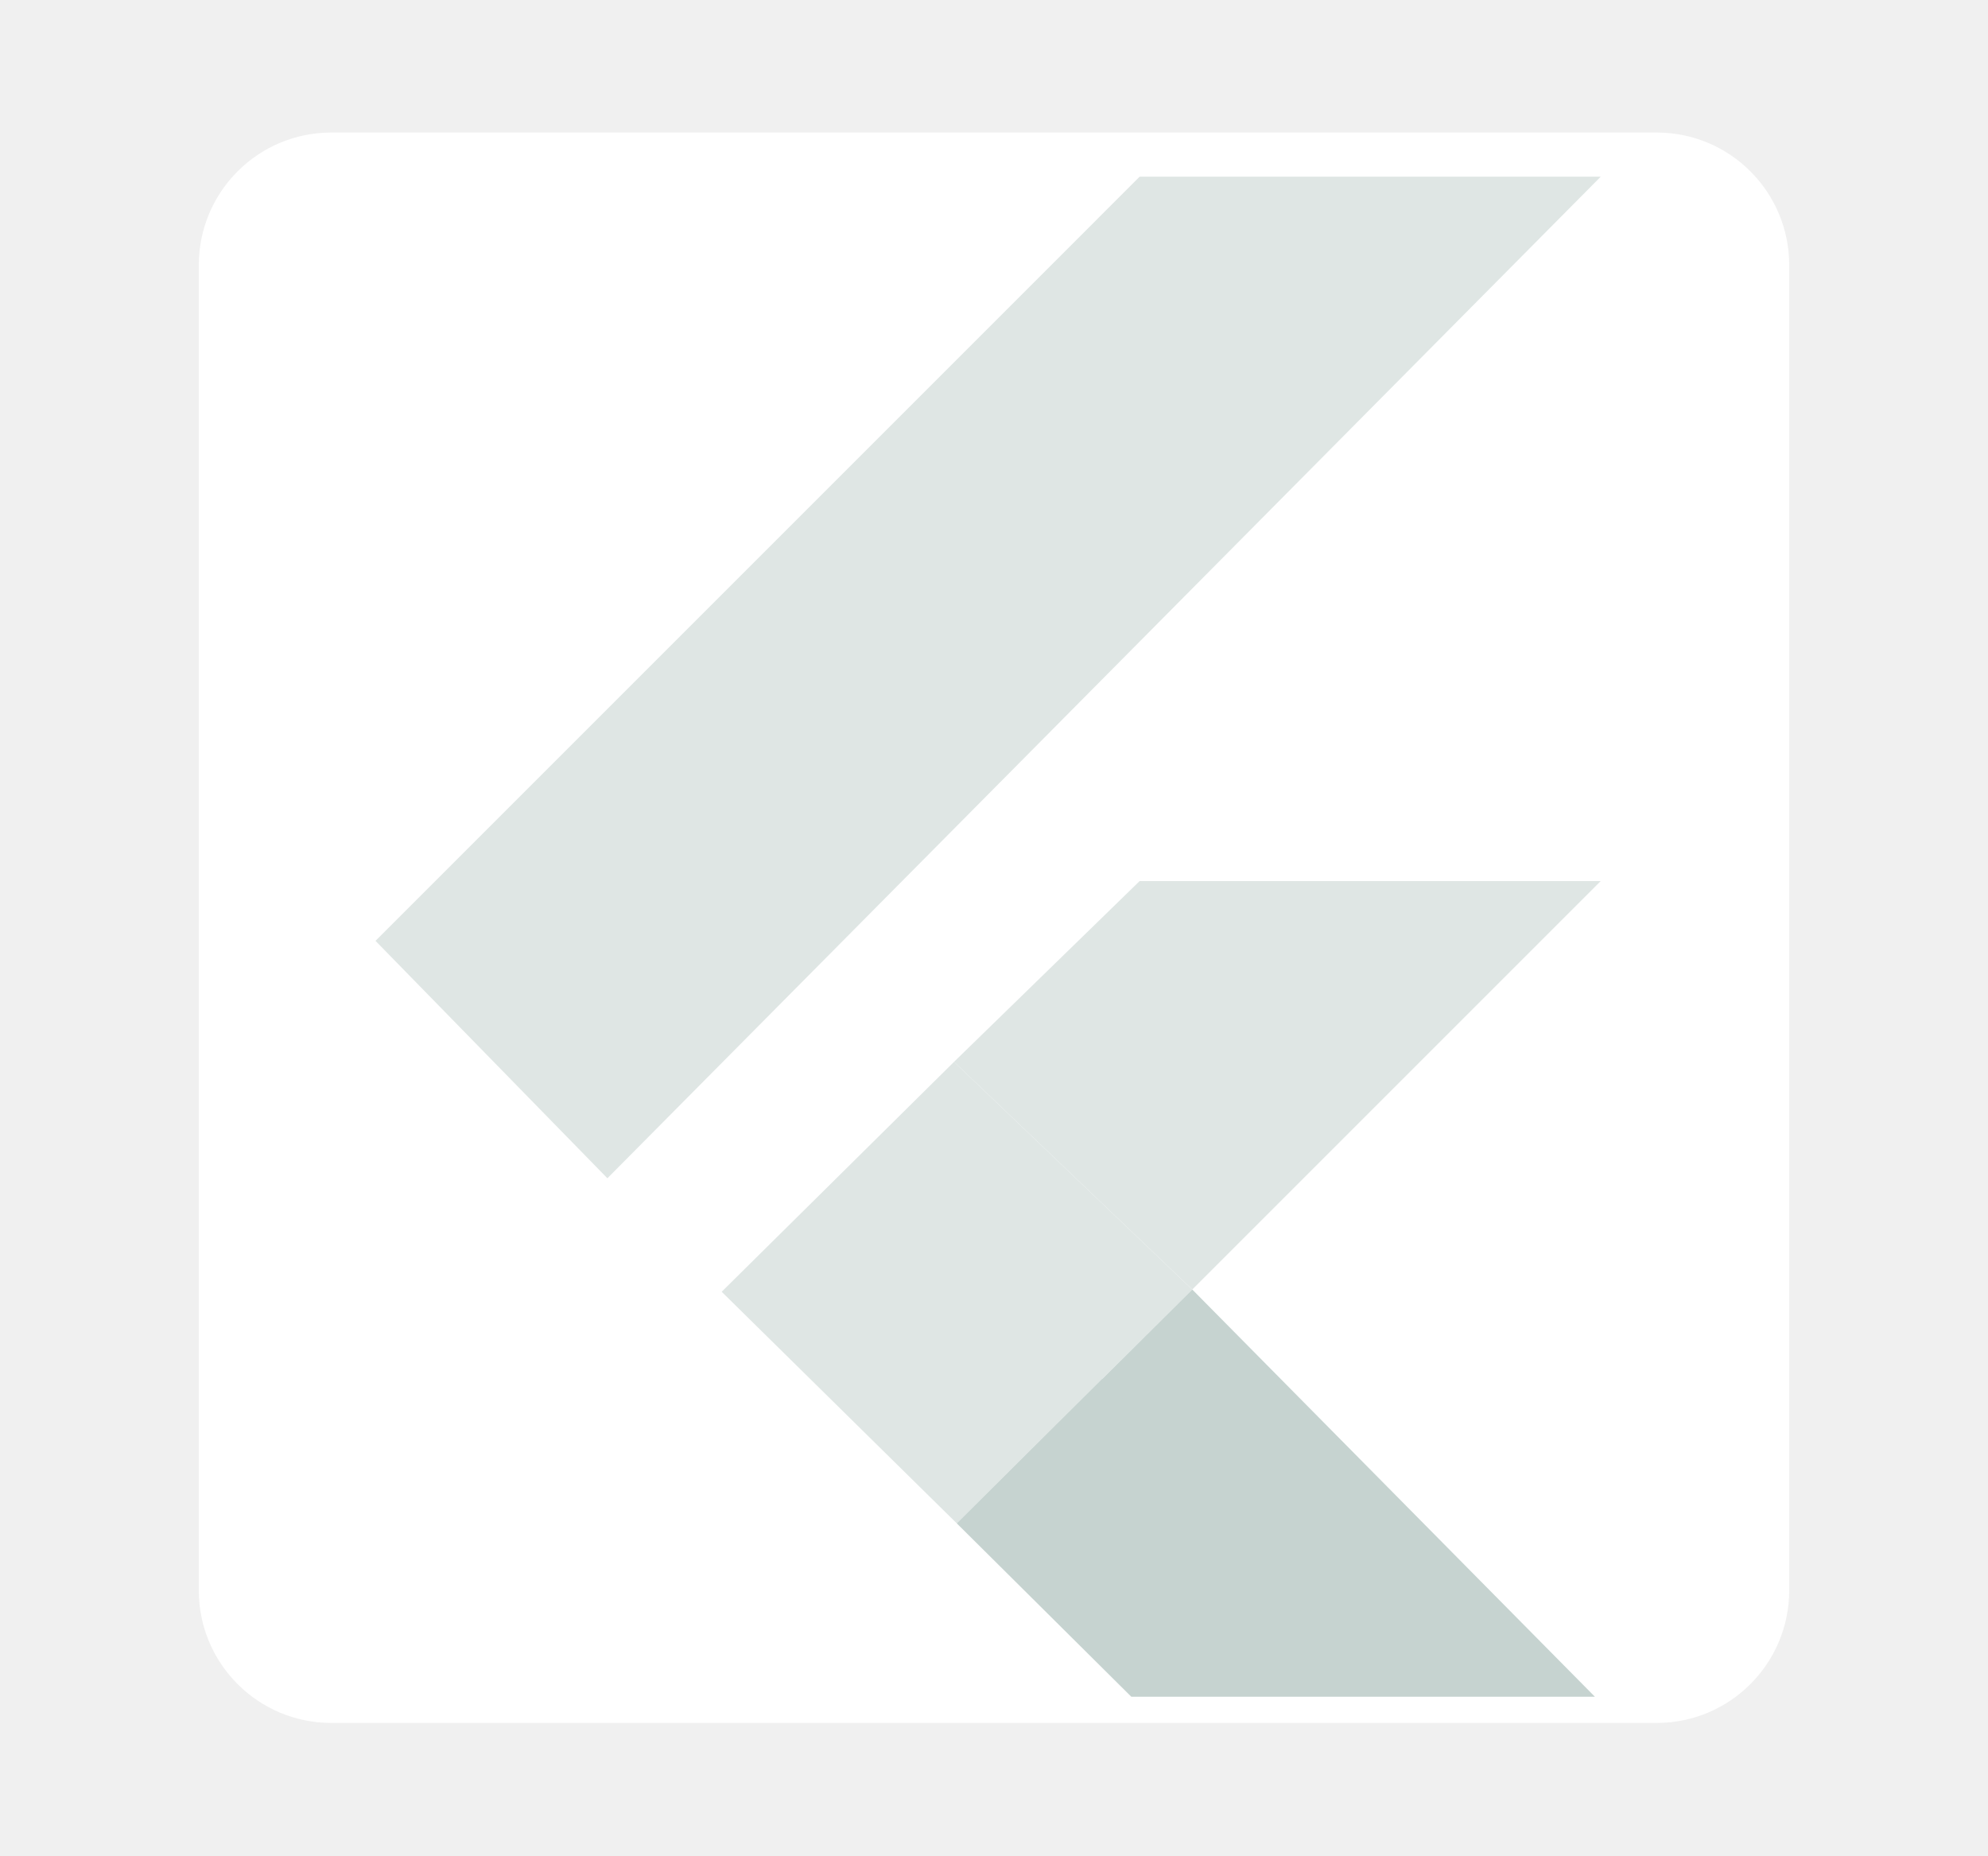
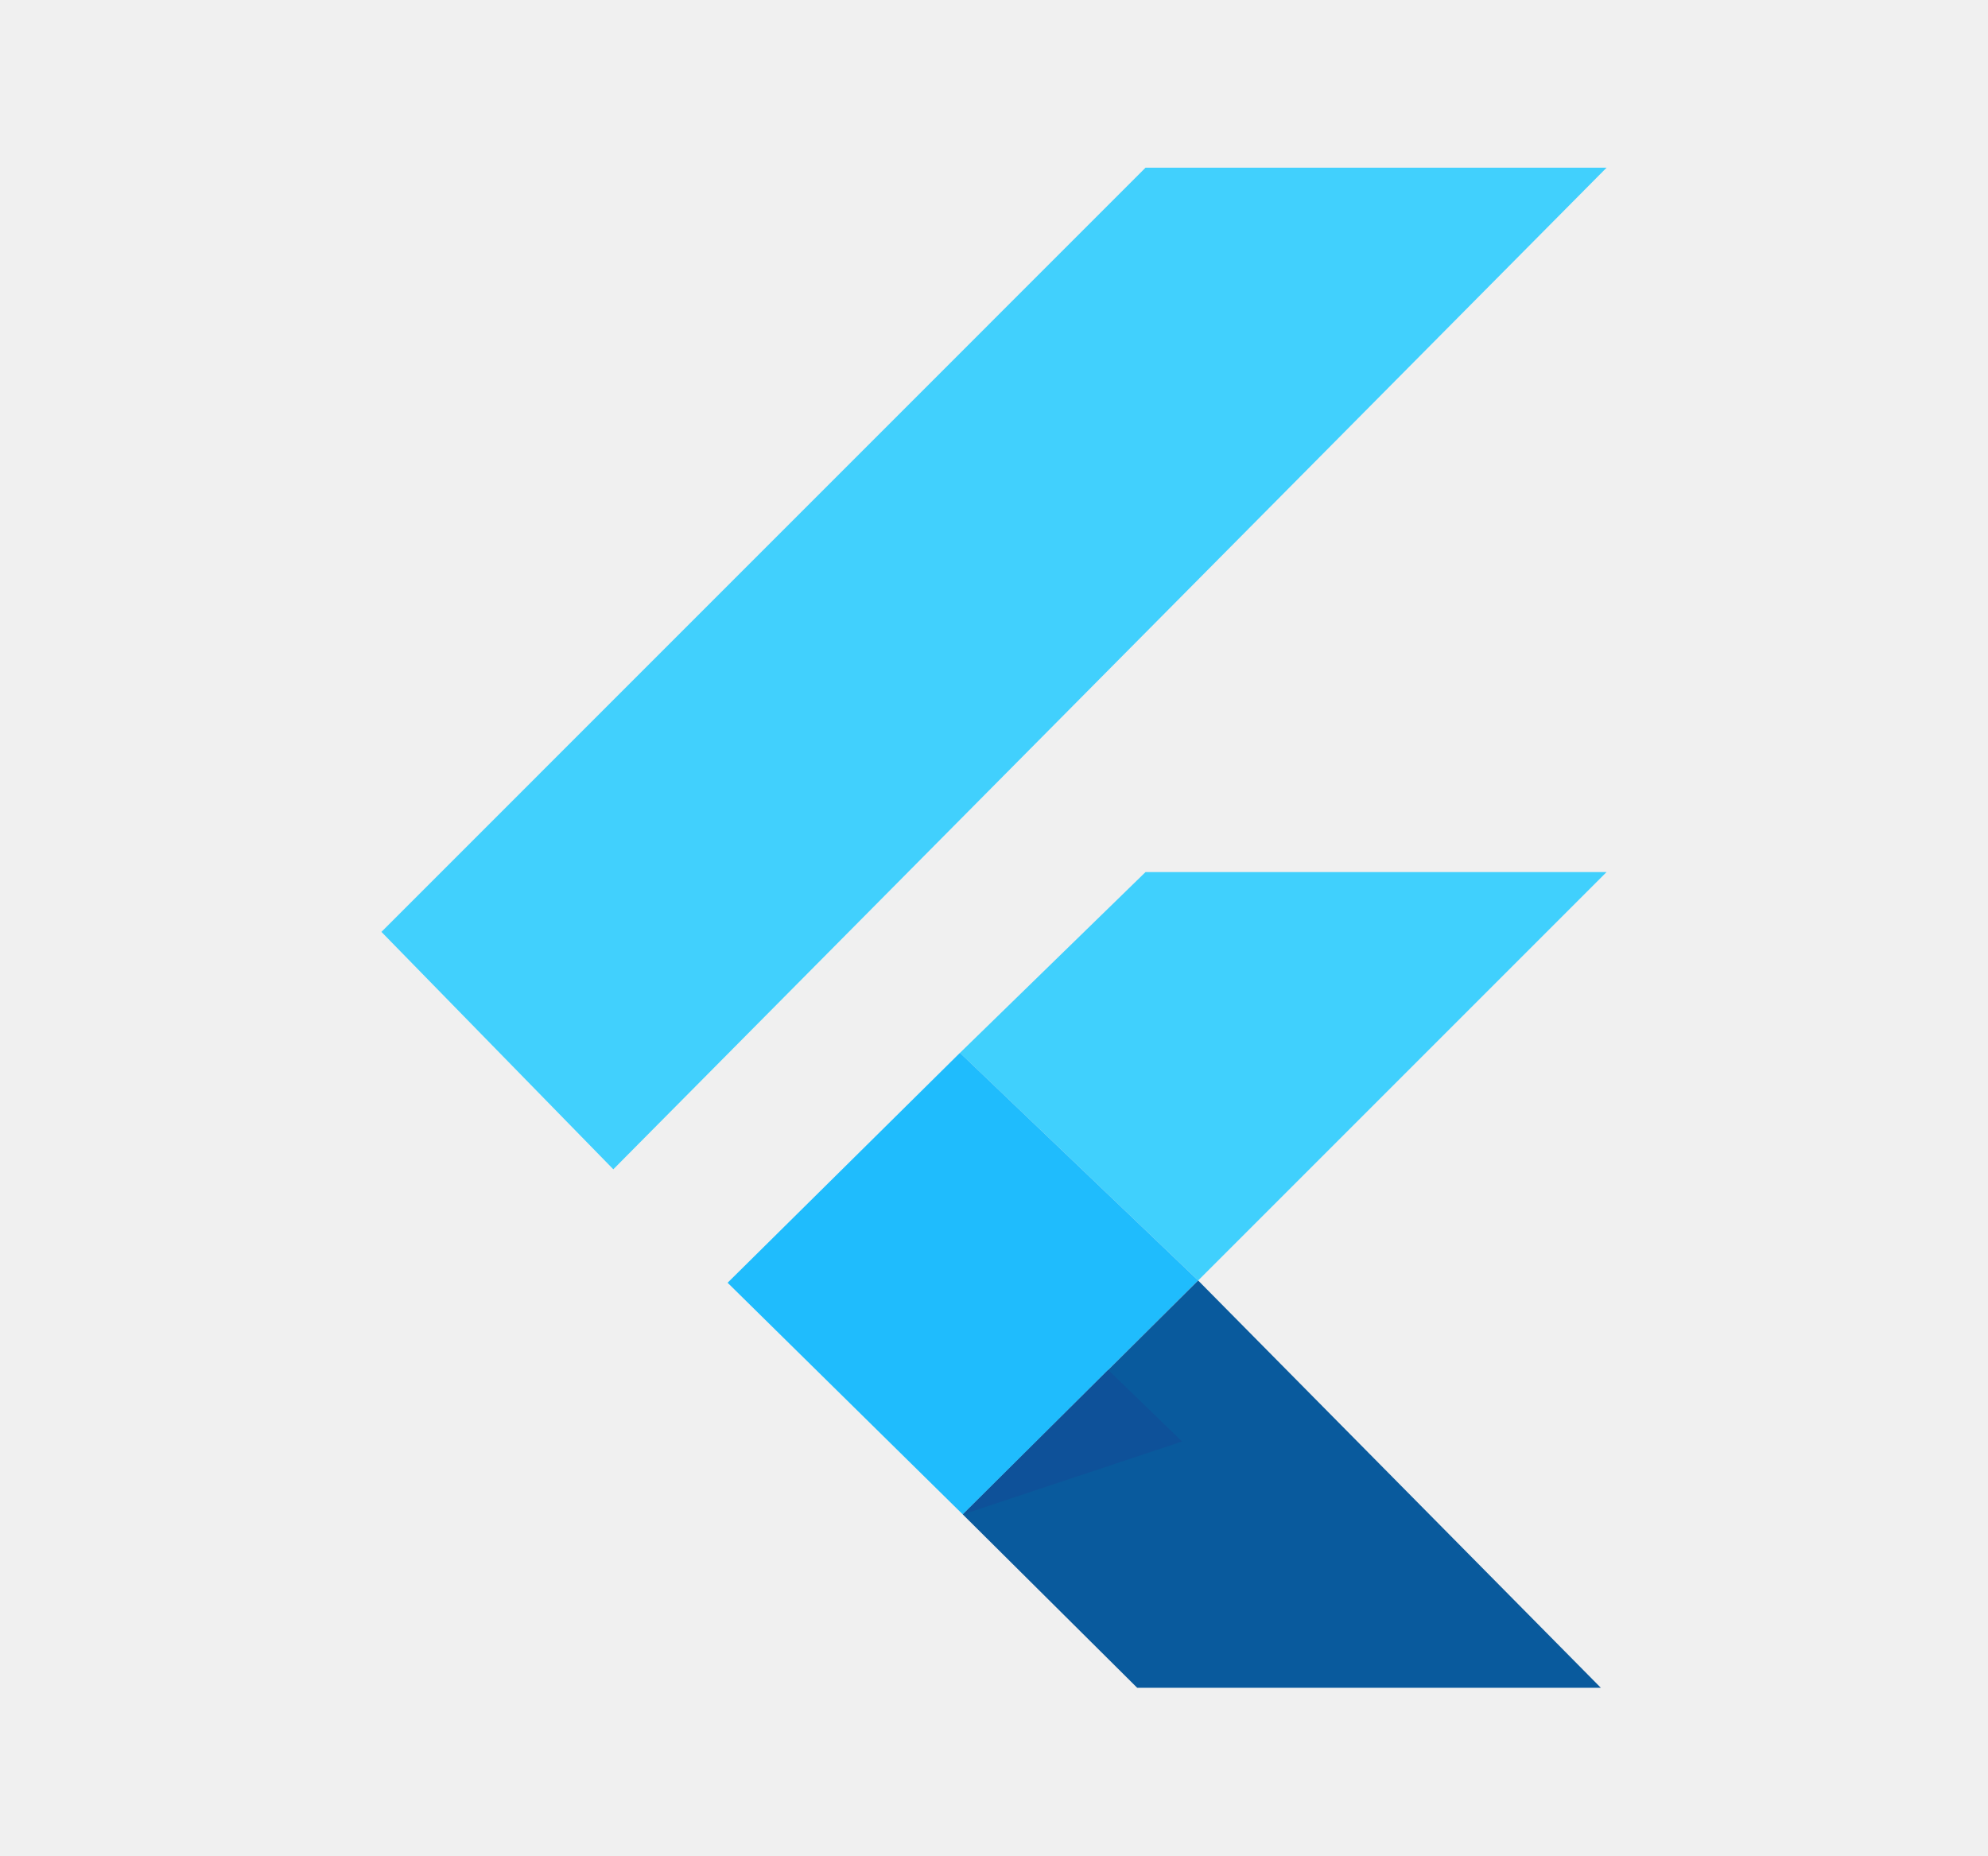
<svg xmlns="http://www.w3.org/2000/svg" width="45" height="42" viewBox="0 0 45 42" fill="none">
-   <path d="M4.5 6C4.5 4.343 5.843 3 7.5 3H37.5C39.157 3 40.5 4.343 40.5 6V36C40.5 37.657 39.157 39 37.5 39H7.5C5.843 39 4.5 37.657 4.5 36V6Z" fill="white" />
-   <path d="M21.595 24.036L25.796 19.944H36.233L26.988 29.189L21.595 24.036Z" fill="#DFE6E4" />
-   <path d="M8.5 21.297L13.749 26.671L36.233 4H25.796L8.5 21.297Z" fill="#DFE6E4" />
-   <path d="M16.336 29.24L21.66 34.485L26.987 29.189L21.595 24.036L16.336 29.24Z" fill="#DFE6E4" />
-   <path d="M21.66 34.485L26.988 29.189L36.102 38.407H25.608L21.66 34.485Z" fill="#C6D3D0" />
-   <path d="M21.66 34.485L26.624 32.834L24.951 31.212L21.66 34.485Z" fill="#C6D3D0" />
+   <path d="M21.729 23.833L25.93 19.74H36.366L27.121 28.985L21.729 23.833Z" fill="#40D0FD" />
+   <path d="M8.634 21.094L13.883 26.468L36.366 3.796H25.93L8.634 21.094Z" fill="#41D0FD" />
+   <path d="M16.47 29.036L21.794 34.281L27.121 28.985L21.729 23.832L16.47 29.036Z" fill="#1FBCFD" />
+   <path d="M21.794 34.281L27.121 28.985L36.236 38.204H25.741L21.794 34.281Z" fill="#095A9D" />
+   <path d="M21.794 34.281L26.758 32.63L25.085 31.009L21.794 34.281Z" fill="#0E5199" />
</svg>
